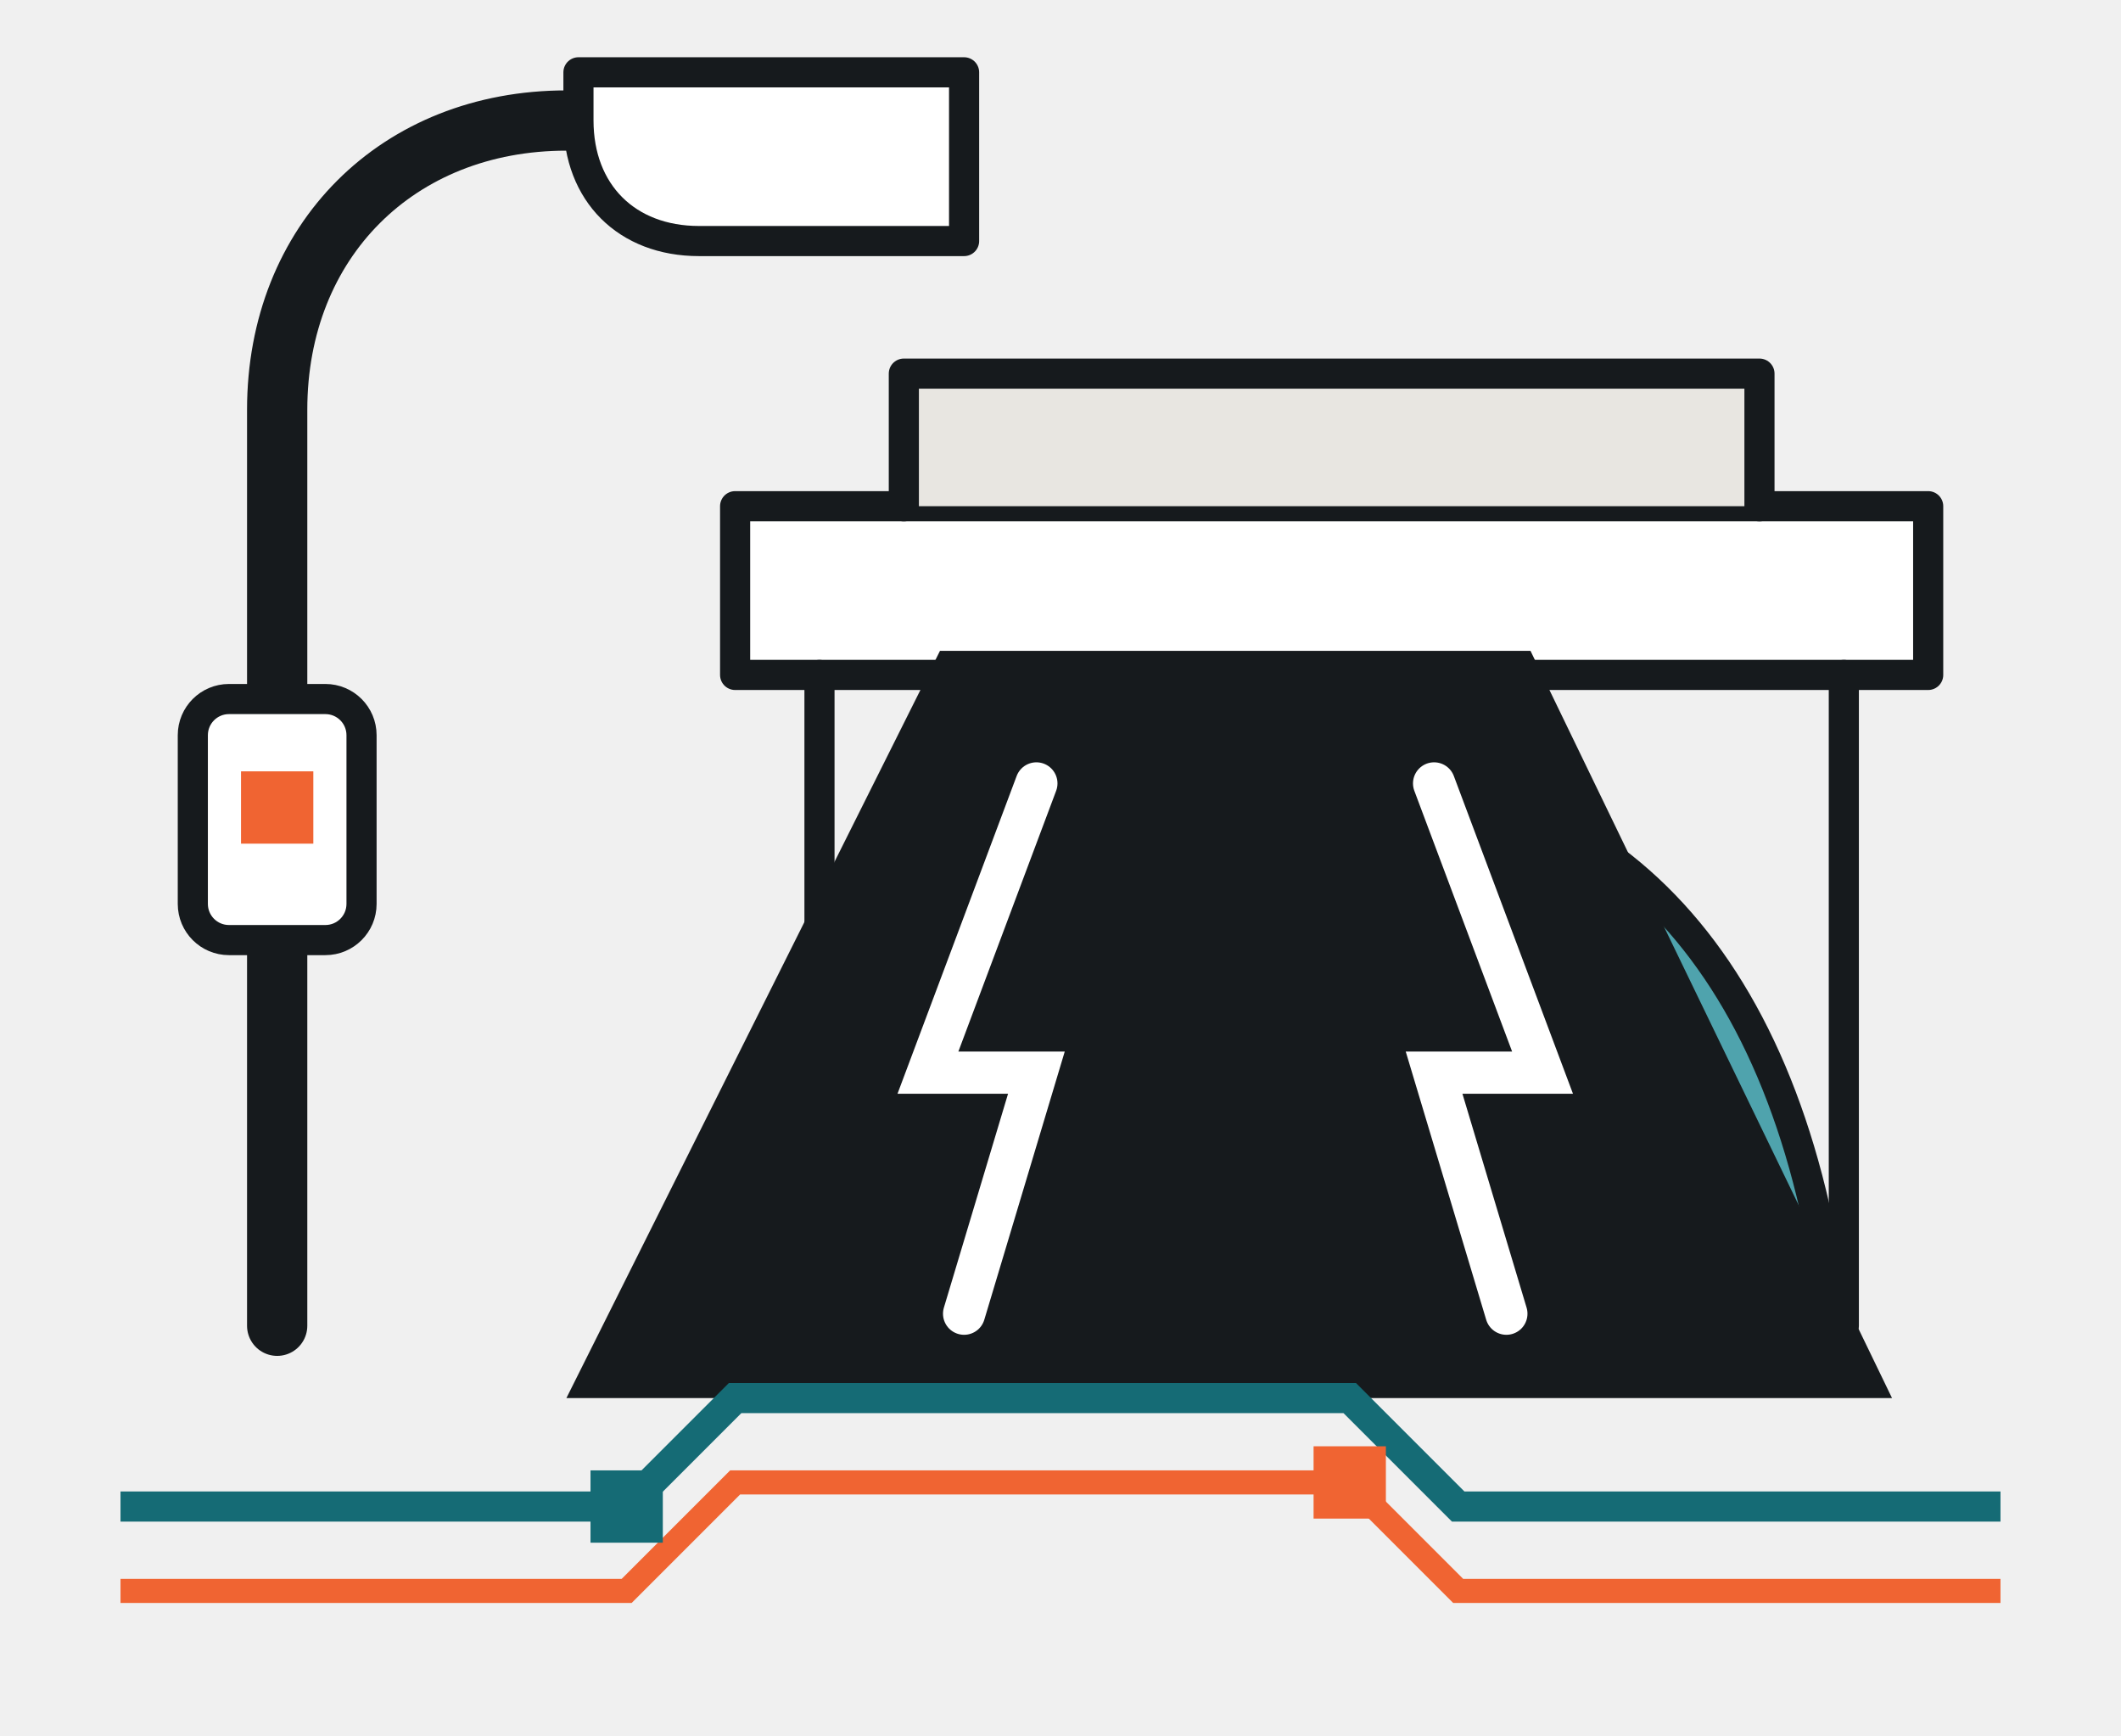
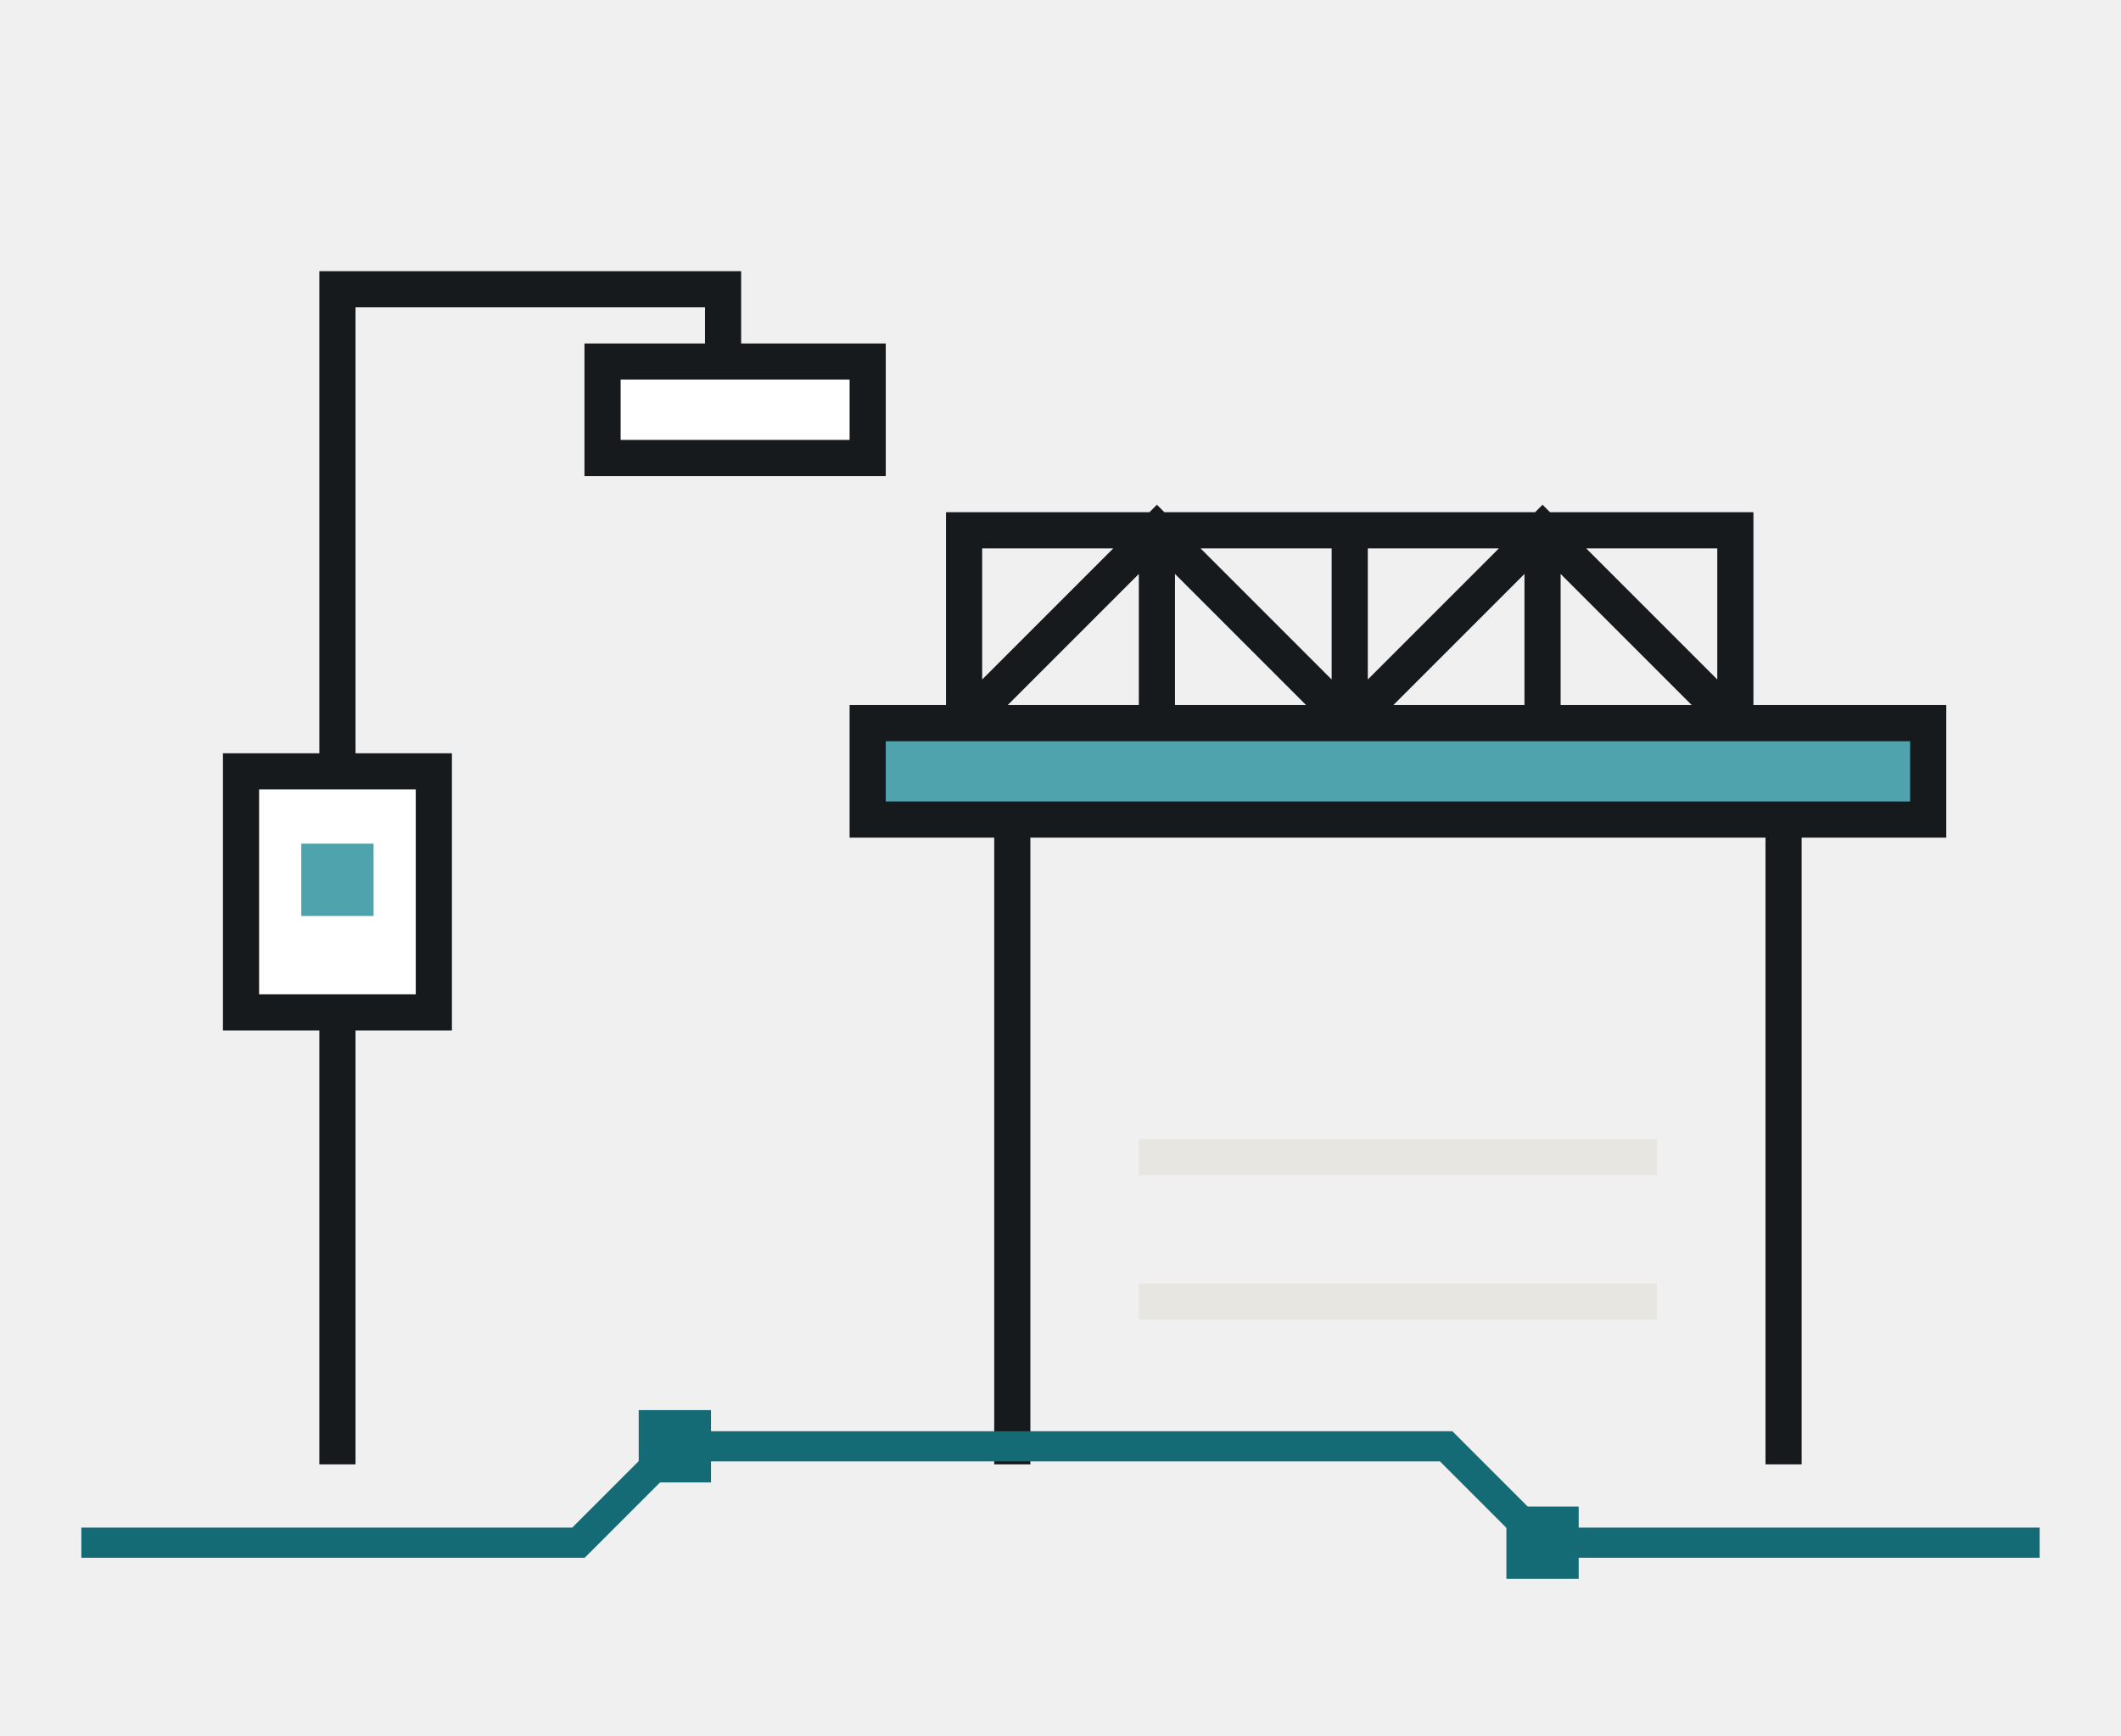
<svg xmlns="http://www.w3.org/2000/svg" viewBox="0 0 176 144" role="img" aria-labelledby="title desc">
-   <g stroke="#161a1d" stroke-width="2.5" stroke-linecap="round" stroke-linejoin="round">
-     <path d="M61 42h99v14H61z" fill="#FFFFFF" />
-     <path d="M68 56v54M153 56v54" fill="none" />
-     <path d="M69 108c4-29 18-44 41-44s38 15 42 44" fill="#4FA3AD" />
-     <path d="M82 104c5-19 14-28 28-28s24 9 29 28" fill="#FFFFFF" />
-     <path d="M75 42V31h71v11" fill="#E8E6E1" />
-     <path d="M23 110V34c0-14 10-24 24-24h13" fill="none" stroke-width="5" />
-     <path d="M55 6h25v14H58c-6 0-10-4-10-10V6h7Z" fill="#FFFFFF" />
-     <rect x="16" y="58" width="14" height="20" rx="3" fill="#FFFFFF" />
-     <rect x="20" y="64" width="6" height="6" fill="#F06432" stroke="none" />
+   <g fill="none" stroke="#161A1D" stroke-width="3" stroke-linecap="square" stroke-linejoin="miter">
+     <path d="M28 120V24H60V30" />
+     <rect x="50" y="30" width="22" height="8" fill="#FFFFFF" />
+     <rect x="20" y="64" width="16" height="20" fill="#FFFFFF" />
+     <rect x="25" y="70" width="6" height="6" fill="#4FA3AD" stroke="none" />
+     <path d="M84 68V120M148 68V120" />
+     <path d="M80 44H144M80 44V60M144 44V60M80 60L96 44L112 60L128 44L144 60M96 44V60M112 44V60M128 44V60" />
+     <rect x="72" y="60" width="88" height="8" fill="#4FA3AD" />
+     <path d="M96 96H136M96 108H136" stroke="#E8E6E1" />
+     <path d="M8 128H48L56 120H120L128 128H168" stroke="#156B75" stroke-width="2.5" />
+     <rect x="53" y="117" width="6" height="6" fill="#156B75" stroke="none" />
+     <rect x="125" y="125" width="6" height="6" fill="#156B75" stroke="none" />
  </g>
-   <path d="M47 116 78 54h49l30 62H47Z" fill="#161a1d" />
-   <path d="M86 65 77 89h9l-6 20M119 65l9 24h-9l6 20" fill="none" stroke="#FFFFFF" stroke-width="3.5" stroke-linecap="round" />
-   <path d="M10 125h42l9-9h51l9 9h45" fill="none" stroke="#156B75" stroke-width="2.5" />
-   <path d="M10 132h42l9-9h51l9 9h45" fill="none" stroke="#F06432" stroke-width="2" />
-   <rect x="49" y="122" width="6" height="6" fill="#156B75" />
-   <rect x="109" y="120" width="6" height="6" fill="#F06432" />
</svg>
